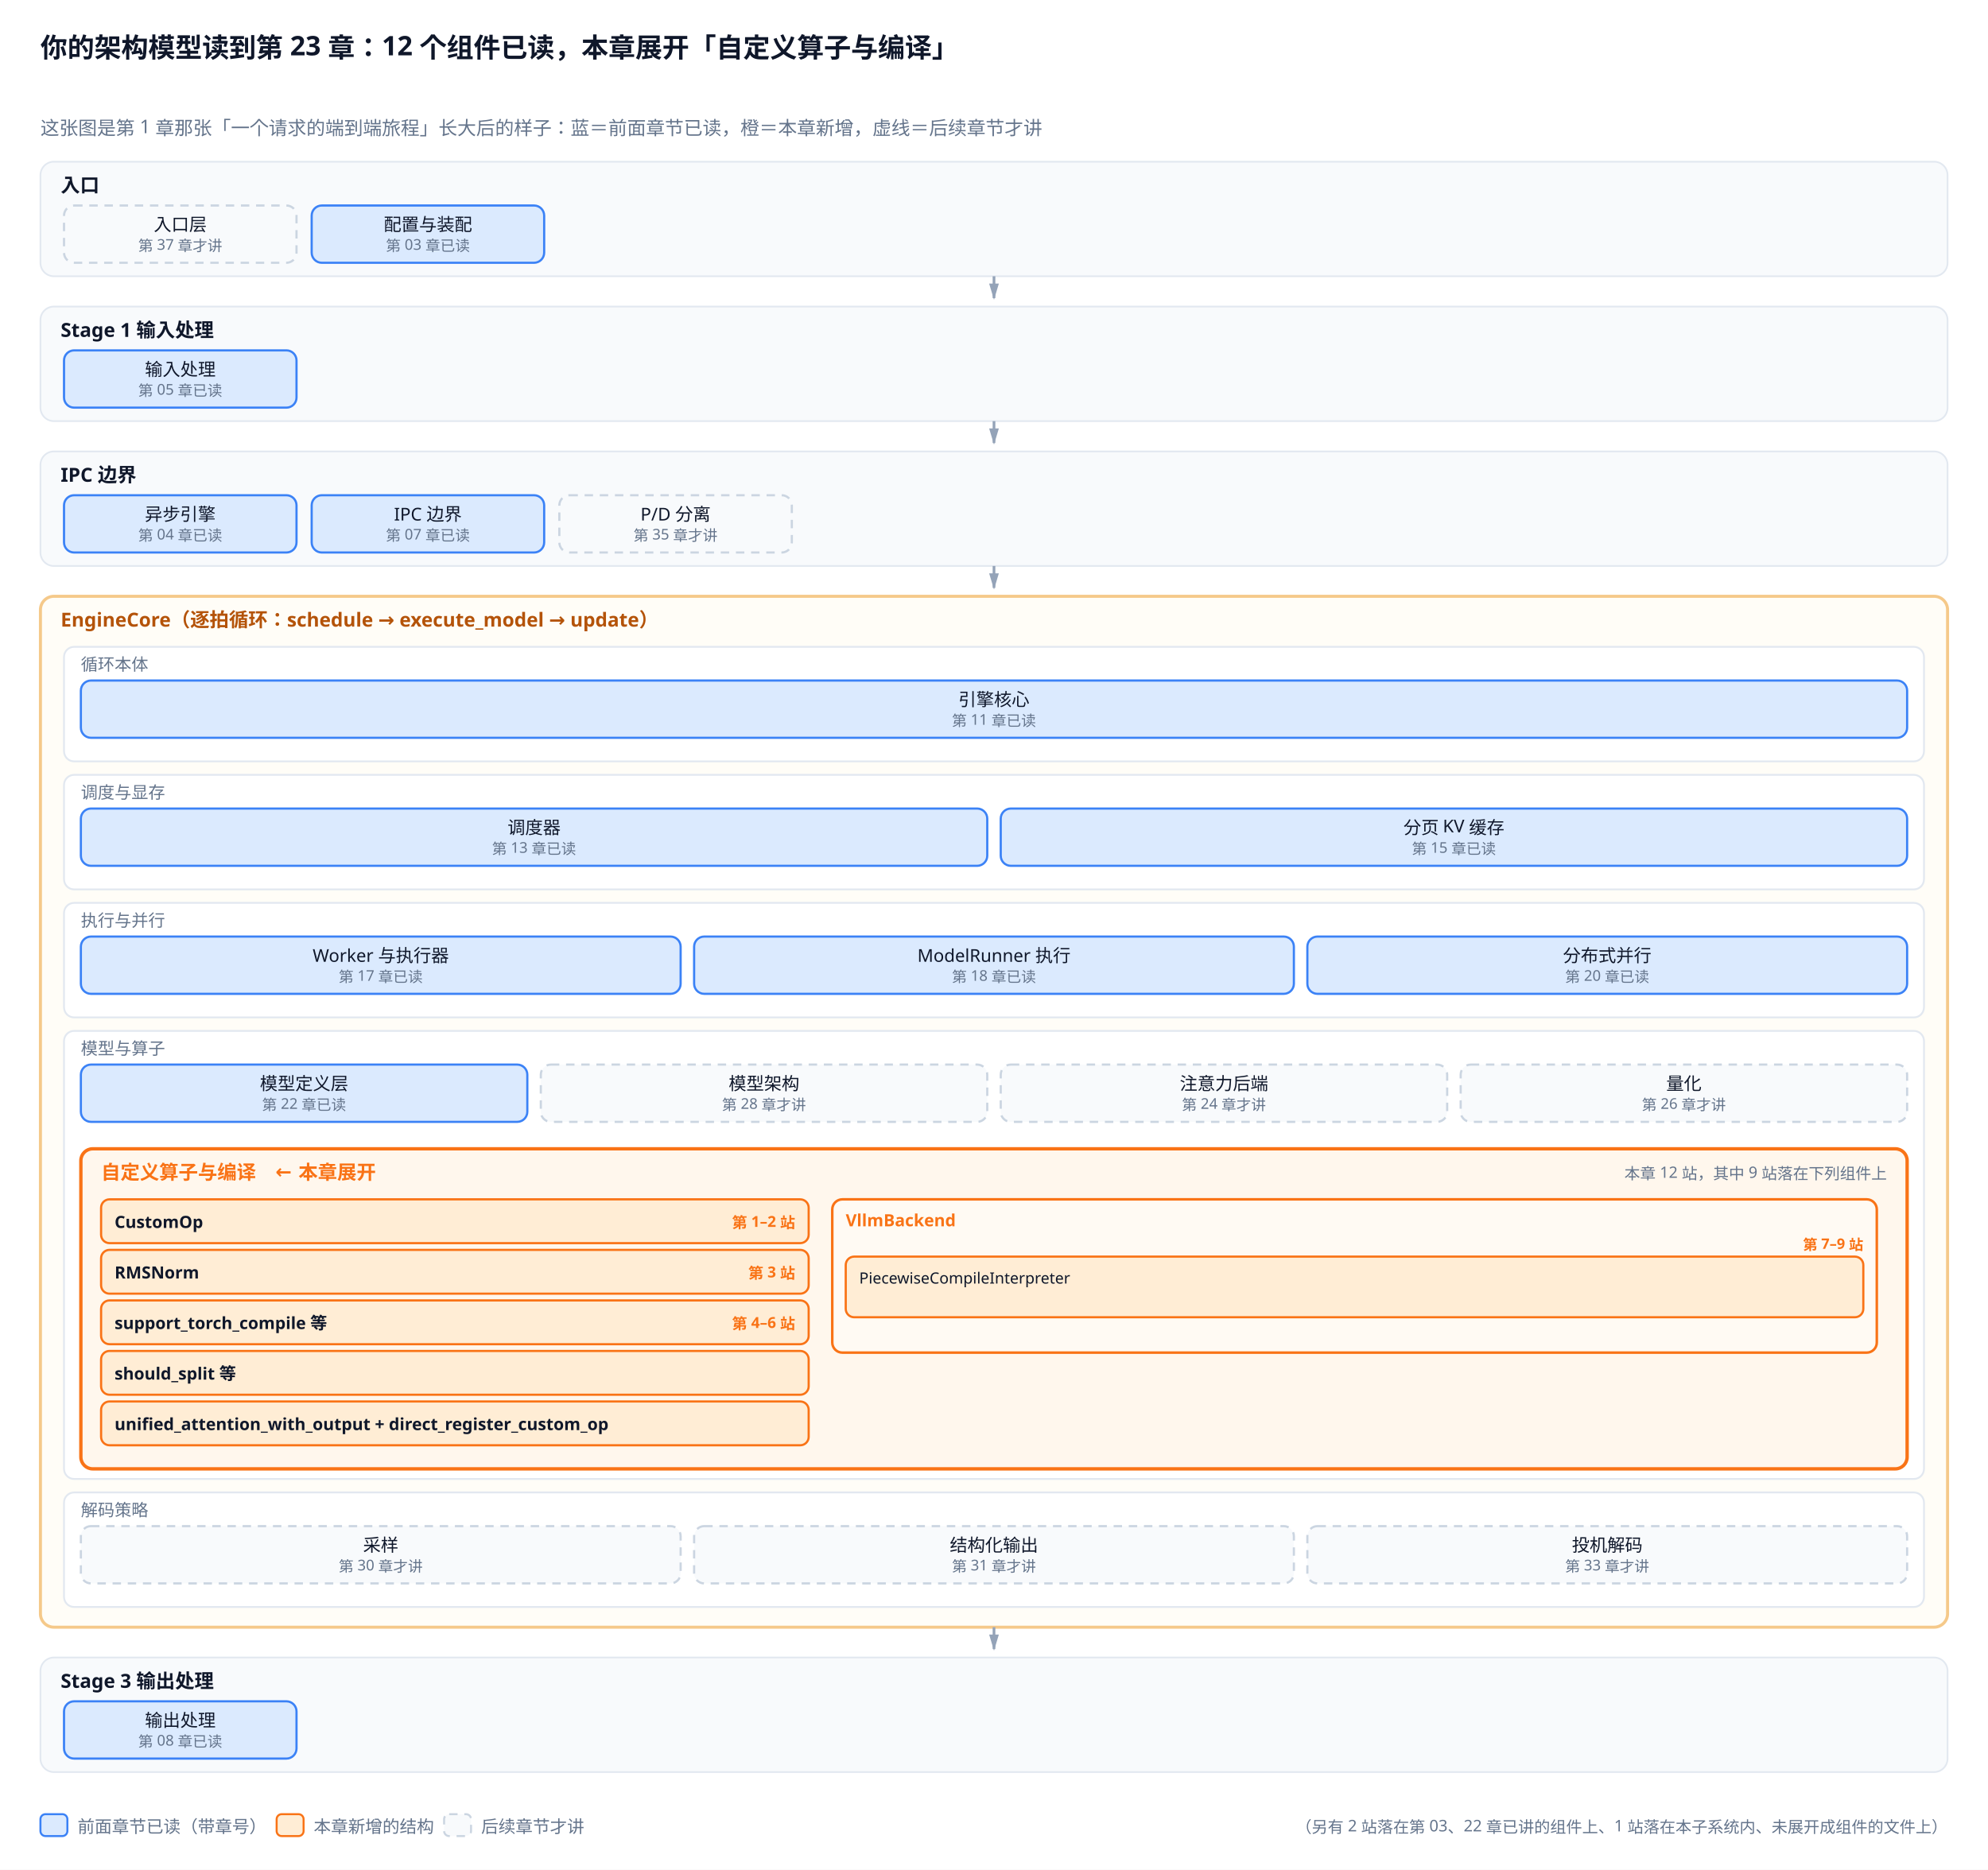
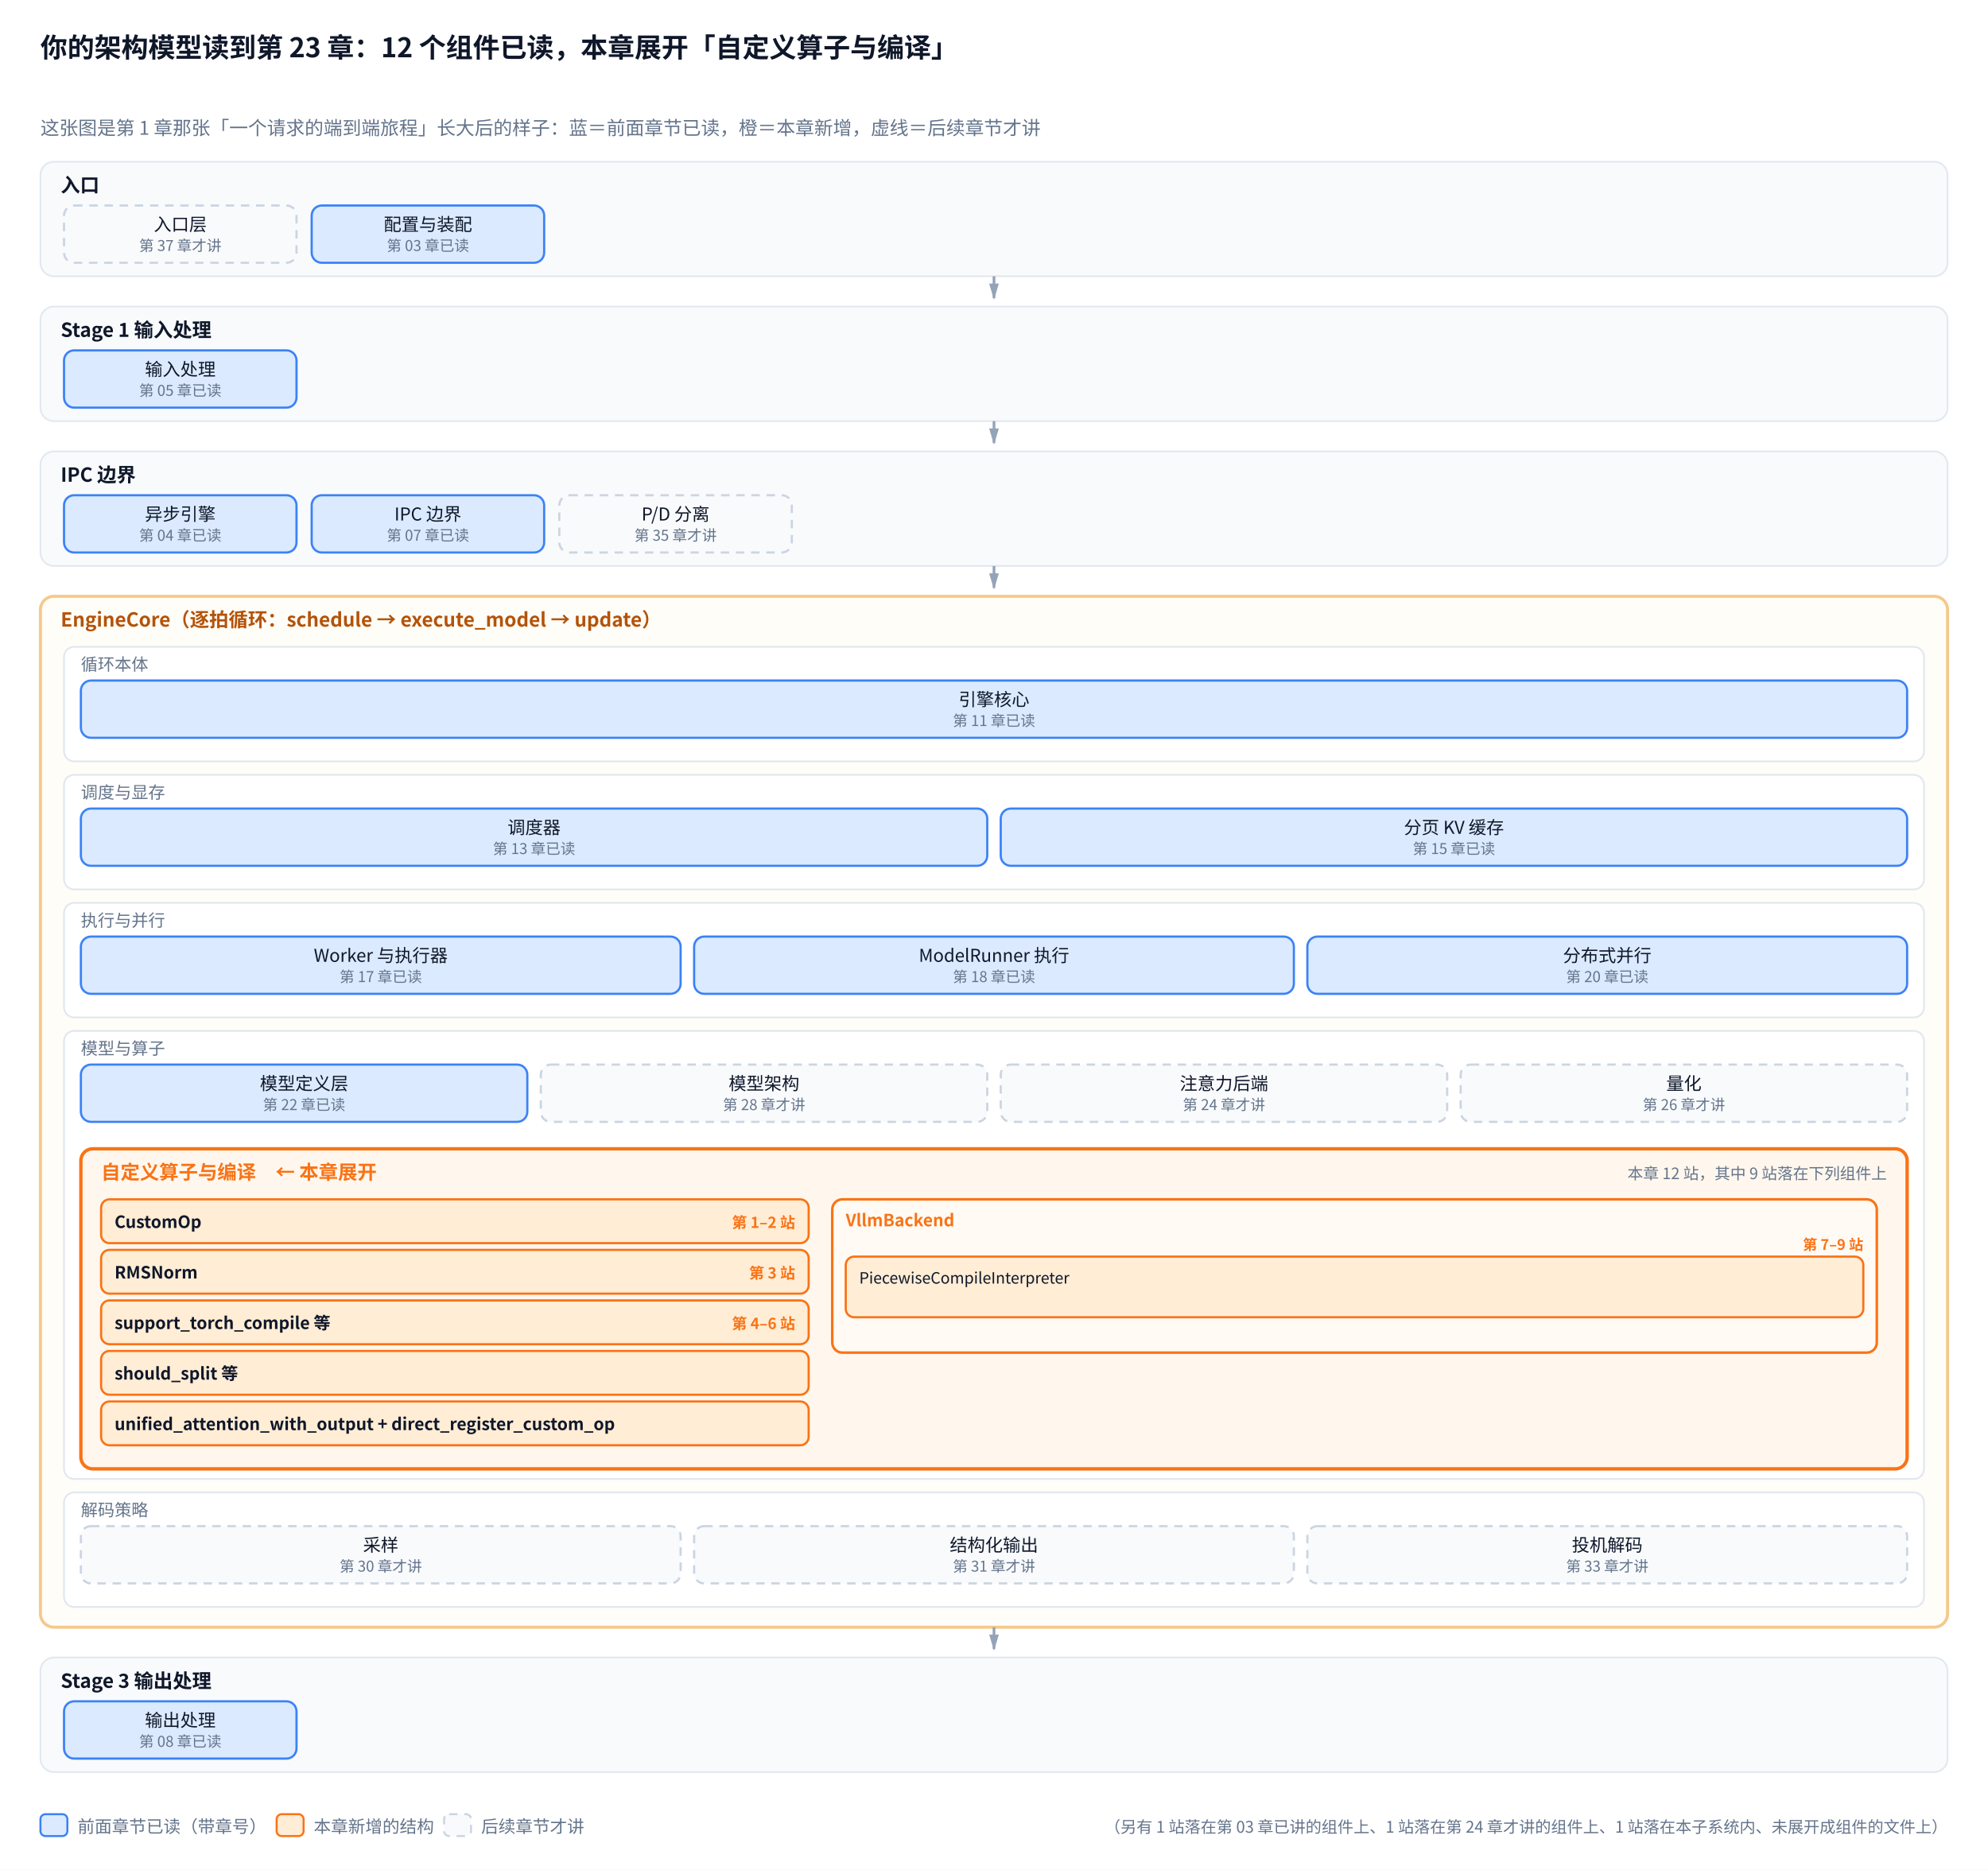
<svg xmlns="http://www.w3.org/2000/svg" viewBox="0 0 1180 1110">
  <defs>
    <marker id="a" viewBox="0 0 10 6" refX="9" refY="3" markerWidth="6" markerHeight="4" orient="auto">
      <path d="M0,0 L10,3 L0,6 Z" fill="#94a3b8" />
    </marker>
    <marker id="a2" viewBox="0 0 10 6" refX="9" refY="3" markerWidth="6" markerHeight="4" orient="auto">
      <path d="M0,0 L10,3 L0,6 Z" fill="#f97316" />
    </marker>
  </defs>
  <rect width="1180" height="1110" fill="white" />
-   <text x="24" y="34" font-family="sans-serif" font-size="16" fill="#0f172a" font-weight="bold">你的架构模型读到第 23 章：12 个组件已读，本章展开「自定义算子与编译」</text>
-   <text x="24.0" y="80.0" font-family="sans-serif" font-size="11.2" fill="#64748b" text-anchor="start">这张图是第 1 章那张「一个请求的端到端旅程」长大后的样子：蓝＝前面章节已读，橙＝本章新增，虚线＝后续章节才讲</text>
+   <text x="24" y="34" font-family="Microsoft YaHei, SimHei, Noto Sans CJK SC, PingFang SC, sans-serif" font-size="16" fill="#0f172a" font-weight="bold">你的架构模型读到第 23 章：12 个组件已读，本章展开「自定义算子与编译」</text>
+   <text x="24.0" y="80.0" font-family="Microsoft YaHei, SimHei, Noto Sans CJK SC, PingFang SC, sans-serif" font-size="11.2" fill="#64748b" text-anchor="start">这张图是第 1 章那张「一个请求的端到端旅程」长大后的样子：蓝＝前面章节已读，橙＝本章新增，虚线＝后续章节才讲</text>
  <rect x="24.0" y="96.0" width="1132.0" height="68.0" rx="8" fill="#f8fafc" stroke="#e2e8f0" stroke-width="1.0" />
-   <text x="36.0" y="114.0" font-family="sans-serif" font-size="11.5" fill="#0f172a" text-anchor="start" font-weight="bold">入口</text>
+   <text x="36.0" y="114.0" font-family="Microsoft YaHei, SimHei, Noto Sans CJK SC, PingFang SC, sans-serif" font-size="11.5" fill="#0f172a" text-anchor="start" font-weight="bold">入口</text>
  <rect x="38.0" y="122.0" width="138.0" height="34.0" rx="6" fill="#f8fafc" stroke="#cbd5e1" stroke-width="1.3" stroke-dasharray="5,4" />
-   <text x="107.0" y="137.0" font-family="sans-serif" font-size="10.5" fill="#0f172a" text-anchor="middle">入口层</text>
-   <text x="107.0" y="149.0" font-family="sans-serif" font-size="8.8" fill="#64748b" text-anchor="middle">第 37 章才讲</text>
+   <text x="107.0" y="137.0" font-family="Microsoft YaHei, SimHei, Noto Sans CJK SC, PingFang SC, sans-serif" font-size="10.5" fill="#0f172a" text-anchor="middle">入口层</text>
+   <text x="107.0" y="149.0" font-family="Microsoft YaHei, SimHei, Noto Sans CJK SC, PingFang SC, sans-serif" font-size="8.8" fill="#64748b" text-anchor="middle">第 37 章才讲</text>
  <rect x="185.0" y="122.0" width="138.0" height="34.0" rx="6" fill="#dbeafe" stroke="#3b82f6" stroke-width="1.3" />
-   <text x="254.0" y="137.0" font-family="sans-serif" font-size="10.5" fill="#0f172a" text-anchor="middle">配置与装配</text>
-   <text x="254.0" y="149.0" font-family="sans-serif" font-size="8.8" fill="#64748b" text-anchor="middle">第 03 章已读</text>
+   <text x="254.0" y="137.0" font-family="Microsoft YaHei, SimHei, Noto Sans CJK SC, PingFang SC, sans-serif" font-size="10.5" fill="#0f172a" text-anchor="middle">配置与装配</text>
+   <text x="254.0" y="149.0" font-family="Microsoft YaHei, SimHei, Noto Sans CJK SC, PingFang SC, sans-serif" font-size="8.8" fill="#64748b" text-anchor="middle">第 03 章已读</text>
  <path d="M590.0,164.0 L590.0,177.0" stroke="#94a3b8" stroke-width="1.6" marker-end="url(#a)" />
  <rect x="24.0" y="182.0" width="1132.0" height="68.0" rx="8" fill="#f8fafc" stroke="#e2e8f0" stroke-width="1.0" />
-   <text x="36.0" y="200.0" font-family="sans-serif" font-size="11.5" fill="#0f172a" text-anchor="start" font-weight="bold">Stage 1 输入处理</text>
+   <text x="36.0" y="200.0" font-family="Microsoft YaHei, SimHei, Noto Sans CJK SC, PingFang SC, sans-serif" font-size="11.5" fill="#0f172a" text-anchor="start" font-weight="bold">Stage 1 输入处理</text>
  <rect x="38.0" y="208.0" width="138.0" height="34.0" rx="6" fill="#dbeafe" stroke="#3b82f6" stroke-width="1.3" />
-   <text x="107.0" y="223.0" font-family="sans-serif" font-size="10.5" fill="#0f172a" text-anchor="middle">输入处理</text>
-   <text x="107.0" y="235.0" font-family="sans-serif" font-size="8.8" fill="#64748b" text-anchor="middle">第 05 章已读</text>
+   <text x="107.0" y="223.0" font-family="Microsoft YaHei, SimHei, Noto Sans CJK SC, PingFang SC, sans-serif" font-size="10.5" fill="#0f172a" text-anchor="middle">输入处理</text>
+   <text x="107.0" y="235.0" font-family="Microsoft YaHei, SimHei, Noto Sans CJK SC, PingFang SC, sans-serif" font-size="8.8" fill="#64748b" text-anchor="middle">第 05 章已读</text>
  <path d="M590.0,250.0 L590.0,263.0" stroke="#94a3b8" stroke-width="1.6" marker-end="url(#a)" />
  <rect x="24.0" y="268.0" width="1132.0" height="68.0" rx="8" fill="#f8fafc" stroke="#e2e8f0" stroke-width="1.0" />
-   <text x="36.0" y="286.0" font-family="sans-serif" font-size="11.5" fill="#0f172a" text-anchor="start" font-weight="bold">IPC 边界</text>
+   <text x="36.0" y="286.0" font-family="Microsoft YaHei, SimHei, Noto Sans CJK SC, PingFang SC, sans-serif" font-size="11.5" fill="#0f172a" text-anchor="start" font-weight="bold">IPC 边界</text>
  <rect x="38.0" y="294.0" width="138.0" height="34.0" rx="6" fill="#dbeafe" stroke="#3b82f6" stroke-width="1.3" />
-   <text x="107.0" y="309.0" font-family="sans-serif" font-size="10.5" fill="#0f172a" text-anchor="middle">异步引擎</text>
-   <text x="107.0" y="321.0" font-family="sans-serif" font-size="8.8" fill="#64748b" text-anchor="middle">第 04 章已读</text>
+   <text x="107.0" y="309.0" font-family="Microsoft YaHei, SimHei, Noto Sans CJK SC, PingFang SC, sans-serif" font-size="10.5" fill="#0f172a" text-anchor="middle">异步引擎</text>
+   <text x="107.0" y="321.0" font-family="Microsoft YaHei, SimHei, Noto Sans CJK SC, PingFang SC, sans-serif" font-size="8.8" fill="#64748b" text-anchor="middle">第 04 章已读</text>
  <rect x="185.0" y="294.0" width="138.0" height="34.0" rx="6" fill="#dbeafe" stroke="#3b82f6" stroke-width="1.3" />
-   <text x="254.0" y="309.0" font-family="sans-serif" font-size="10.5" fill="#0f172a" text-anchor="middle">IPC 边界</text>
-   <text x="254.0" y="321.0" font-family="sans-serif" font-size="8.8" fill="#64748b" text-anchor="middle">第 07 章已读</text>
+   <text x="254.0" y="309.0" font-family="Microsoft YaHei, SimHei, Noto Sans CJK SC, PingFang SC, sans-serif" font-size="10.5" fill="#0f172a" text-anchor="middle">IPC 边界</text>
+   <text x="254.0" y="321.0" font-family="Microsoft YaHei, SimHei, Noto Sans CJK SC, PingFang SC, sans-serif" font-size="8.8" fill="#64748b" text-anchor="middle">第 07 章已读</text>
  <rect x="332.0" y="294.0" width="138.0" height="34.0" rx="6" fill="#f8fafc" stroke="#cbd5e1" stroke-width="1.3" stroke-dasharray="5,4" />
-   <text x="401.0" y="309.0" font-family="sans-serif" font-size="10.5" fill="#0f172a" text-anchor="middle">P/D 分离</text>
-   <text x="401.0" y="321.0" font-family="sans-serif" font-size="8.8" fill="#64748b" text-anchor="middle">第 35 章才讲</text>
+   <text x="401.0" y="309.0" font-family="Microsoft YaHei, SimHei, Noto Sans CJK SC, PingFang SC, sans-serif" font-size="10.5" fill="#0f172a" text-anchor="middle">P/D 分离</text>
+   <text x="401.0" y="321.0" font-family="Microsoft YaHei, SimHei, Noto Sans CJK SC, PingFang SC, sans-serif" font-size="8.8" fill="#64748b" text-anchor="middle">第 35 章才讲</text>
  <path d="M590.0,336.0 L590.0,349.0" stroke="#94a3b8" stroke-width="1.6" marker-end="url(#a)" />
  <rect x="24.0" y="354.0" width="1132.0" height="612.0" rx="8" fill="#fffdf7" stroke="#f5c98a" stroke-width="1.8" />
-   <text x="36.0" y="372.0" font-family="sans-serif" font-size="11.5" fill="#b45309" text-anchor="start" font-weight="bold">EngineCore（逐拍循环：schedule → execute_model → update）</text>
+   <text x="36.0" y="372.0" font-family="Microsoft YaHei, SimHei, Noto Sans CJK SC, PingFang SC, sans-serif" font-size="11.5" fill="#b45309" text-anchor="start" font-weight="bold">EngineCore（逐拍循环：schedule → execute_model → update）</text>
  <rect x="38.0" y="384.0" width="1104.0" height="68.0" rx="6" fill="#ffffff" stroke="#e2e8f0" stroke-width="1.1" />
-   <text x="48.0" y="398.0" font-family="sans-serif" font-size="10" fill="#64748b" text-anchor="start">循环本体</text>
+   <text x="48.0" y="398.0" font-family="Microsoft YaHei, SimHei, Noto Sans CJK SC, PingFang SC, sans-serif" font-size="10" fill="#64748b" text-anchor="start">循环本体</text>
  <rect x="48.0" y="404.0" width="1084.0" height="34.0" rx="6" fill="#dbeafe" stroke="#3b82f6" stroke-width="1.3" />
-   <text x="590.0" y="419.0" font-family="sans-serif" font-size="10.5" fill="#0f172a" text-anchor="middle">引擎核心</text>
-   <text x="590.0" y="431.0" font-family="sans-serif" font-size="8.8" fill="#64748b" text-anchor="middle">第 11 章已读</text>
+   <text x="590.0" y="419.0" font-family="Microsoft YaHei, SimHei, Noto Sans CJK SC, PingFang SC, sans-serif" font-size="10.5" fill="#0f172a" text-anchor="middle">引擎核心</text>
+   <text x="590.0" y="431.0" font-family="Microsoft YaHei, SimHei, Noto Sans CJK SC, PingFang SC, sans-serif" font-size="8.8" fill="#64748b" text-anchor="middle">第 11 章已读</text>
  <rect x="38.0" y="460.0" width="1104.0" height="68.0" rx="6" fill="#ffffff" stroke="#e2e8f0" stroke-width="1.1" />
-   <text x="48.0" y="474.0" font-family="sans-serif" font-size="10" fill="#64748b" text-anchor="start">调度与显存</text>
+   <text x="48.0" y="474.0" font-family="Microsoft YaHei, SimHei, Noto Sans CJK SC, PingFang SC, sans-serif" font-size="10" fill="#64748b" text-anchor="start">调度与显存</text>
  <rect x="48.0" y="480.0" width="538.0" height="34.0" rx="6" fill="#dbeafe" stroke="#3b82f6" stroke-width="1.3" />
-   <text x="317.0" y="495.0" font-family="sans-serif" font-size="10.5" fill="#0f172a" text-anchor="middle">调度器</text>
-   <text x="317.0" y="507.0" font-family="sans-serif" font-size="8.8" fill="#64748b" text-anchor="middle">第 13 章已读</text>
+   <text x="317.0" y="495.0" font-family="Microsoft YaHei, SimHei, Noto Sans CJK SC, PingFang SC, sans-serif" font-size="10.5" fill="#0f172a" text-anchor="middle">调度器</text>
+   <text x="317.0" y="507.0" font-family="Microsoft YaHei, SimHei, Noto Sans CJK SC, PingFang SC, sans-serif" font-size="8.8" fill="#64748b" text-anchor="middle">第 13 章已读</text>
  <rect x="594.0" y="480.0" width="538.0" height="34.0" rx="6" fill="#dbeafe" stroke="#3b82f6" stroke-width="1.3" />
-   <text x="863.0" y="495.0" font-family="sans-serif" font-size="10.5" fill="#0f172a" text-anchor="middle">分页 KV 缓存</text>
-   <text x="863.0" y="507.0" font-family="sans-serif" font-size="8.8" fill="#64748b" text-anchor="middle">第 15 章已读</text>
+   <text x="863.0" y="495.0" font-family="Microsoft YaHei, SimHei, Noto Sans CJK SC, PingFang SC, sans-serif" font-size="10.5" fill="#0f172a" text-anchor="middle">分页 KV 缓存</text>
+   <text x="863.0" y="507.0" font-family="Microsoft YaHei, SimHei, Noto Sans CJK SC, PingFang SC, sans-serif" font-size="8.8" fill="#64748b" text-anchor="middle">第 15 章已读</text>
  <rect x="38.0" y="536.0" width="1104.0" height="68.0" rx="6" fill="#ffffff" stroke="#e2e8f0" stroke-width="1.1" />
-   <text x="48.0" y="550.0" font-family="sans-serif" font-size="10" fill="#64748b" text-anchor="start">执行与并行</text>
+   <text x="48.0" y="550.0" font-family="Microsoft YaHei, SimHei, Noto Sans CJK SC, PingFang SC, sans-serif" font-size="10" fill="#64748b" text-anchor="start">执行与并行</text>
  <rect x="48.0" y="556.0" width="356.0" height="34.0" rx="6" fill="#dbeafe" stroke="#3b82f6" stroke-width="1.3" />
-   <text x="226.0" y="571.0" font-family="sans-serif" font-size="10.5" fill="#0f172a" text-anchor="middle">Worker 与执行器</text>
-   <text x="226.0" y="583.0" font-family="sans-serif" font-size="8.8" fill="#64748b" text-anchor="middle">第 17 章已读</text>
+   <text x="226.0" y="571.0" font-family="Microsoft YaHei, SimHei, Noto Sans CJK SC, PingFang SC, sans-serif" font-size="10.5" fill="#0f172a" text-anchor="middle">Worker 与执行器</text>
+   <text x="226.0" y="583.0" font-family="Microsoft YaHei, SimHei, Noto Sans CJK SC, PingFang SC, sans-serif" font-size="8.8" fill="#64748b" text-anchor="middle">第 17 章已读</text>
  <rect x="412.0" y="556.0" width="356.0" height="34.0" rx="6" fill="#dbeafe" stroke="#3b82f6" stroke-width="1.3" />
-   <text x="590.0" y="571.0" font-family="sans-serif" font-size="10.5" fill="#0f172a" text-anchor="middle">ModelRunner 执行</text>
-   <text x="590.0" y="583.0" font-family="sans-serif" font-size="8.8" fill="#64748b" text-anchor="middle">第 18 章已读</text>
+   <text x="590.0" y="571.0" font-family="Microsoft YaHei, SimHei, Noto Sans CJK SC, PingFang SC, sans-serif" font-size="10.5" fill="#0f172a" text-anchor="middle">ModelRunner 执行</text>
+   <text x="590.0" y="583.0" font-family="Microsoft YaHei, SimHei, Noto Sans CJK SC, PingFang SC, sans-serif" font-size="8.8" fill="#64748b" text-anchor="middle">第 18 章已读</text>
  <rect x="776.0" y="556.0" width="356.0" height="34.0" rx="6" fill="#dbeafe" stroke="#3b82f6" stroke-width="1.3" />
-   <text x="954.0" y="571.0" font-family="sans-serif" font-size="10.5" fill="#0f172a" text-anchor="middle">分布式并行</text>
-   <text x="954.0" y="583.0" font-family="sans-serif" font-size="8.8" fill="#64748b" text-anchor="middle">第 20 章已读</text>
+   <text x="954.0" y="571.0" font-family="Microsoft YaHei, SimHei, Noto Sans CJK SC, PingFang SC, sans-serif" font-size="10.5" fill="#0f172a" text-anchor="middle">分布式并行</text>
+   <text x="954.0" y="583.0" font-family="Microsoft YaHei, SimHei, Noto Sans CJK SC, PingFang SC, sans-serif" font-size="8.8" fill="#64748b" text-anchor="middle">第 20 章已读</text>
  <rect x="38.0" y="612.0" width="1104.0" height="266.0" rx="6" fill="#ffffff" stroke="#e2e8f0" stroke-width="1.1" />
-   <text x="48.0" y="626.0" font-family="sans-serif" font-size="10" fill="#64748b" text-anchor="start">模型与算子</text>
+   <text x="48.0" y="626.0" font-family="Microsoft YaHei, SimHei, Noto Sans CJK SC, PingFang SC, sans-serif" font-size="10" fill="#64748b" text-anchor="start">模型与算子</text>
  <rect x="48.0" y="632.0" width="265.0" height="34.0" rx="6" fill="#dbeafe" stroke="#3b82f6" stroke-width="1.3" />
-   <text x="180.5" y="647.0" font-family="sans-serif" font-size="10.5" fill="#0f172a" text-anchor="middle">模型定义层</text>
-   <text x="180.5" y="659.0" font-family="sans-serif" font-size="8.8" fill="#64748b" text-anchor="middle">第 22 章已读</text>
+   <text x="180.5" y="647.0" font-family="Microsoft YaHei, SimHei, Noto Sans CJK SC, PingFang SC, sans-serif" font-size="10.5" fill="#0f172a" text-anchor="middle">模型定义层</text>
+   <text x="180.5" y="659.0" font-family="Microsoft YaHei, SimHei, Noto Sans CJK SC, PingFang SC, sans-serif" font-size="8.8" fill="#64748b" text-anchor="middle">第 22 章已读</text>
  <rect x="321.0" y="632.0" width="265.0" height="34.0" rx="6" fill="#f8fafc" stroke="#cbd5e1" stroke-width="1.3" stroke-dasharray="5,4" />
-   <text x="453.5" y="647.0" font-family="sans-serif" font-size="10.5" fill="#0f172a" text-anchor="middle">模型架构</text>
-   <text x="453.5" y="659.0" font-family="sans-serif" font-size="8.8" fill="#64748b" text-anchor="middle">第 28 章才讲</text>
+   <text x="453.5" y="647.0" font-family="Microsoft YaHei, SimHei, Noto Sans CJK SC, PingFang SC, sans-serif" font-size="10.5" fill="#0f172a" text-anchor="middle">模型架构</text>
+   <text x="453.5" y="659.0" font-family="Microsoft YaHei, SimHei, Noto Sans CJK SC, PingFang SC, sans-serif" font-size="8.8" fill="#64748b" text-anchor="middle">第 28 章才讲</text>
  <rect x="594.0" y="632.0" width="265.0" height="34.0" rx="6" fill="#f8fafc" stroke="#cbd5e1" stroke-width="1.3" stroke-dasharray="5,4" />
-   <text x="726.5" y="647.0" font-family="sans-serif" font-size="10.5" fill="#0f172a" text-anchor="middle">注意力后端</text>
-   <text x="726.5" y="659.0" font-family="sans-serif" font-size="8.8" fill="#64748b" text-anchor="middle">第 24 章才讲</text>
+   <text x="726.5" y="647.0" font-family="Microsoft YaHei, SimHei, Noto Sans CJK SC, PingFang SC, sans-serif" font-size="10.5" fill="#0f172a" text-anchor="middle">注意力后端</text>
+   <text x="726.5" y="659.0" font-family="Microsoft YaHei, SimHei, Noto Sans CJK SC, PingFang SC, sans-serif" font-size="8.8" fill="#64748b" text-anchor="middle">第 24 章才讲</text>
  <rect x="867.0" y="632.0" width="265.0" height="34.0" rx="6" fill="#f8fafc" stroke="#cbd5e1" stroke-width="1.3" stroke-dasharray="5,4" />
-   <text x="999.5" y="647.0" font-family="sans-serif" font-size="10.5" fill="#0f172a" text-anchor="middle">量化</text>
-   <text x="999.5" y="659.0" font-family="sans-serif" font-size="8.8" fill="#64748b" text-anchor="middle">第 26 章才讲</text>
+   <text x="999.5" y="647.0" font-family="Microsoft YaHei, SimHei, Noto Sans CJK SC, PingFang SC, sans-serif" font-size="10.5" fill="#0f172a" text-anchor="middle">量化</text>
+   <text x="999.5" y="659.0" font-family="Microsoft YaHei, SimHei, Noto Sans CJK SC, PingFang SC, sans-serif" font-size="8.8" fill="#64748b" text-anchor="middle">第 26 章才讲</text>
  <rect x="48.0" y="682.0" width="1084.0" height="190.0" rx="7" fill="#fff7ed" stroke="#f97316" stroke-width="2.0" />
-   <text x="60.0" y="700.0" font-family="sans-serif" font-size="11.5" fill="#f97316" text-anchor="start" font-weight="bold">自定义算子与编译　← 本章展开</text>
-   <text x="1120.0" y="700.0" font-family="sans-serif" font-size="9.3" fill="#64748b" text-anchor="end">本章 12 站，其中 9 站落在下列组件上</text>
+   <text x="60.0" y="700.0" font-family="Microsoft YaHei, SimHei, Noto Sans CJK SC, PingFang SC, sans-serif" font-size="11.5" fill="#f97316" text-anchor="start" font-weight="bold">自定义算子与编译　← 本章展开</text>
+   <text x="1120.0" y="700.0" font-family="Microsoft YaHei, SimHei, Noto Sans CJK SC, PingFang SC, sans-serif" font-size="9.3" fill="#64748b" text-anchor="end">本章 12 站，其中 9 站落在下列组件上</text>
  <rect x="60.0" y="712.0" width="420.0" height="26.0" rx="5" fill="#ffedd5" stroke="#f97316" stroke-width="1.3" />
-   <text x="68.0" y="729.0" font-family="sans-serif" font-size="10" fill="#0f172a" text-anchor="start" font-weight="bold">CustomOp</text>
-   <text x="472.0" y="729.0" font-family="sans-serif" font-size="9" fill="#f97316" text-anchor="end" font-weight="bold">第 1–2 站</text>
+   <text x="68.0" y="729.0" font-family="Microsoft YaHei, SimHei, Noto Sans CJK SC, PingFang SC, sans-serif" font-size="10" fill="#0f172a" text-anchor="start" font-weight="bold">CustomOp</text>
+   <text x="472.0" y="729.0" font-family="Microsoft YaHei, SimHei, Noto Sans CJK SC, PingFang SC, sans-serif" font-size="9" fill="#f97316" text-anchor="end" font-weight="bold">第 1–2 站</text>
  <rect x="60.0" y="742.0" width="420.0" height="26.0" rx="5" fill="#ffedd5" stroke="#f97316" stroke-width="1.3" />
-   <text x="68.0" y="759.0" font-family="sans-serif" font-size="10" fill="#0f172a" text-anchor="start" font-weight="bold">RMSNorm</text>
-   <text x="472.0" y="759.0" font-family="sans-serif" font-size="9" fill="#f97316" text-anchor="end" font-weight="bold">第 3 站</text>
+   <text x="68.0" y="759.0" font-family="Microsoft YaHei, SimHei, Noto Sans CJK SC, PingFang SC, sans-serif" font-size="10" fill="#0f172a" text-anchor="start" font-weight="bold">RMSNorm</text>
+   <text x="472.0" y="759.0" font-family="Microsoft YaHei, SimHei, Noto Sans CJK SC, PingFang SC, sans-serif" font-size="9" fill="#f97316" text-anchor="end" font-weight="bold">第 3 站</text>
  <rect x="60.0" y="772.0" width="420.0" height="26.0" rx="5" fill="#ffedd5" stroke="#f97316" stroke-width="1.3" />
-   <text x="68.0" y="789.0" font-family="sans-serif" font-size="10" fill="#0f172a" text-anchor="start" font-weight="bold">support_torch_compile 等</text>
-   <text x="472.0" y="789.0" font-family="sans-serif" font-size="9" fill="#f97316" text-anchor="end" font-weight="bold">第 4–6 站</text>
+   <text x="68.0" y="789.0" font-family="Microsoft YaHei, SimHei, Noto Sans CJK SC, PingFang SC, sans-serif" font-size="10" fill="#0f172a" text-anchor="start" font-weight="bold">support_torch_compile 等</text>
+   <text x="472.0" y="789.0" font-family="Microsoft YaHei, SimHei, Noto Sans CJK SC, PingFang SC, sans-serif" font-size="9" fill="#f97316" text-anchor="end" font-weight="bold">第 4–6 站</text>
  <rect x="60.0" y="802.0" width="420.0" height="26.0" rx="5" fill="#ffedd5" stroke="#f97316" stroke-width="1.3" />
-   <text x="68.0" y="819.0" font-family="sans-serif" font-size="10" fill="#0f172a" text-anchor="start" font-weight="bold">should_split 等</text>
+   <text x="68.0" y="819.0" font-family="Microsoft YaHei, SimHei, Noto Sans CJK SC, PingFang SC, sans-serif" font-size="10" fill="#0f172a" text-anchor="start" font-weight="bold">should_split 等</text>
  <rect x="60.0" y="832.0" width="420.0" height="26.0" rx="5" fill="#ffedd5" stroke="#f97316" stroke-width="1.3" />
-   <text x="68.0" y="849.0" font-family="sans-serif" font-size="10" fill="#0f172a" text-anchor="start" font-weight="bold">unified_attention_with_output + direct_register_custom_op</text>
+   <text x="68.0" y="849.0" font-family="Microsoft YaHei, SimHei, Noto Sans CJK SC, PingFang SC, sans-serif" font-size="10" fill="#0f172a" text-anchor="start" font-weight="bold">unified_attention_with_output + direct_register_custom_op</text>
  <rect x="494.0" y="712.0" width="620.0" height="91.0" rx="6" fill="#fffaf3" stroke="#f97316" stroke-width="1.5" />
-   <text x="502.0" y="728.0" font-family="sans-serif" font-size="10" fill="#f97316" text-anchor="start" font-weight="bold">VllmBackend</text>
+   <text x="502.0" y="728.0" font-family="Microsoft YaHei, SimHei, Noto Sans CJK SC, PingFang SC, sans-serif" font-size="10" fill="#f97316" text-anchor="start" font-weight="bold">VllmBackend</text>
  <rect x="502.0" y="746.0" width="604.0" height="36.0" rx="5" fill="#ffedd5" stroke="#f97316" stroke-width="1.3" />
-   <text x="510.0" y="762.0" font-family="sans-serif" font-size="9.2" fill="#0f172a" text-anchor="start">PiecewiseCompileInterpreter</text>
-   <text x="1106.0" y="742.0" font-family="sans-serif" font-size="8.6" fill="#f97316" text-anchor="end" font-weight="bold">第 7–9 站</text>
+   <text x="510.0" y="762.0" font-family="Microsoft YaHei, SimHei, Noto Sans CJK SC, PingFang SC, sans-serif" font-size="9.2" fill="#0f172a" text-anchor="start">PiecewiseCompileInterpreter</text>
+   <text x="1106.0" y="742.0" font-family="Microsoft YaHei, SimHei, Noto Sans CJK SC, PingFang SC, sans-serif" font-size="8.6" fill="#f97316" text-anchor="end" font-weight="bold">第 7–9 站</text>
  <rect x="38.0" y="886.0" width="1104.0" height="68.0" rx="6" fill="#ffffff" stroke="#e2e8f0" stroke-width="1.1" />
-   <text x="48.0" y="900.0" font-family="sans-serif" font-size="10" fill="#64748b" text-anchor="start">解码策略</text>
+   <text x="48.0" y="900.0" font-family="Microsoft YaHei, SimHei, Noto Sans CJK SC, PingFang SC, sans-serif" font-size="10" fill="#64748b" text-anchor="start">解码策略</text>
  <rect x="48.0" y="906.0" width="356.0" height="34.0" rx="6" fill="#f8fafc" stroke="#cbd5e1" stroke-width="1.3" stroke-dasharray="5,4" />
-   <text x="226.0" y="921.0" font-family="sans-serif" font-size="10.5" fill="#0f172a" text-anchor="middle">采样</text>
-   <text x="226.0" y="933.0" font-family="sans-serif" font-size="8.8" fill="#64748b" text-anchor="middle">第 30 章才讲</text>
+   <text x="226.0" y="921.0" font-family="Microsoft YaHei, SimHei, Noto Sans CJK SC, PingFang SC, sans-serif" font-size="10.5" fill="#0f172a" text-anchor="middle">采样</text>
+   <text x="226.0" y="933.0" font-family="Microsoft YaHei, SimHei, Noto Sans CJK SC, PingFang SC, sans-serif" font-size="8.8" fill="#64748b" text-anchor="middle">第 30 章才讲</text>
  <rect x="412.0" y="906.0" width="356.0" height="34.0" rx="6" fill="#f8fafc" stroke="#cbd5e1" stroke-width="1.3" stroke-dasharray="5,4" />
-   <text x="590.0" y="921.0" font-family="sans-serif" font-size="10.5" fill="#0f172a" text-anchor="middle">结构化输出</text>
-   <text x="590.0" y="933.0" font-family="sans-serif" font-size="8.8" fill="#64748b" text-anchor="middle">第 31 章才讲</text>
+   <text x="590.0" y="921.0" font-family="Microsoft YaHei, SimHei, Noto Sans CJK SC, PingFang SC, sans-serif" font-size="10.5" fill="#0f172a" text-anchor="middle">结构化输出</text>
+   <text x="590.0" y="933.0" font-family="Microsoft YaHei, SimHei, Noto Sans CJK SC, PingFang SC, sans-serif" font-size="8.8" fill="#64748b" text-anchor="middle">第 31 章才讲</text>
  <rect x="776.0" y="906.0" width="356.0" height="34.0" rx="6" fill="#f8fafc" stroke="#cbd5e1" stroke-width="1.3" stroke-dasharray="5,4" />
-   <text x="954.0" y="921.0" font-family="sans-serif" font-size="10.5" fill="#0f172a" text-anchor="middle">投机解码</text>
-   <text x="954.0" y="933.0" font-family="sans-serif" font-size="8.8" fill="#64748b" text-anchor="middle">第 33 章才讲</text>
+   <text x="954.0" y="921.0" font-family="Microsoft YaHei, SimHei, Noto Sans CJK SC, PingFang SC, sans-serif" font-size="10.5" fill="#0f172a" text-anchor="middle">投机解码</text>
+   <text x="954.0" y="933.0" font-family="Microsoft YaHei, SimHei, Noto Sans CJK SC, PingFang SC, sans-serif" font-size="8.8" fill="#64748b" text-anchor="middle">第 33 章才讲</text>
  <path d="M590.0,966.0 L590.0,979.0" stroke="#94a3b8" stroke-width="1.6" marker-end="url(#a)" />
  <rect x="24.0" y="984.0" width="1132.0" height="68.0" rx="8" fill="#f8fafc" stroke="#e2e8f0" stroke-width="1.0" />
-   <text x="36.0" y="1002.0" font-family="sans-serif" font-size="11.5" fill="#0f172a" text-anchor="start" font-weight="bold">Stage 3 输出处理</text>
+   <text x="36.0" y="1002.0" font-family="Microsoft YaHei, SimHei, Noto Sans CJK SC, PingFang SC, sans-serif" font-size="11.5" fill="#0f172a" text-anchor="start" font-weight="bold">Stage 3 输出处理</text>
  <rect x="38.0" y="1010.0" width="138.0" height="34.0" rx="6" fill="#dbeafe" stroke="#3b82f6" stroke-width="1.3" />
-   <text x="107.0" y="1025.0" font-family="sans-serif" font-size="10.5" fill="#0f172a" text-anchor="middle">输出处理</text>
-   <text x="107.0" y="1037.0" font-family="sans-serif" font-size="8.8" fill="#64748b" text-anchor="middle">第 08 章已读</text>
+   <text x="107.0" y="1025.0" font-family="Microsoft YaHei, SimHei, Noto Sans CJK SC, PingFang SC, sans-serif" font-size="10.5" fill="#0f172a" text-anchor="middle">输出处理</text>
+   <text x="107.0" y="1037.0" font-family="Microsoft YaHei, SimHei, Noto Sans CJK SC, PingFang SC, sans-serif" font-size="8.8" fill="#64748b" text-anchor="middle">第 08 章已读</text>
  <rect x="24.0" y="1077.0" width="16.0" height="13.0" rx="3" fill="#dbeafe" stroke="#3b82f6" stroke-width="1.2" />
-   <text x="46.0" y="1088.0" font-family="sans-serif" font-size="10.2" fill="#64748b" text-anchor="start">前面章节已读（带章号）</text>
+   <text x="46.0" y="1088.0" font-family="Microsoft YaHei, SimHei, Noto Sans CJK SC, PingFang SC, sans-serif" font-size="10.2" fill="#64748b" text-anchor="start">前面章节已读（带章号）</text>
  <rect x="164.2" y="1077.0" width="16.0" height="13.0" rx="3" fill="#ffedd5" stroke="#f97316" stroke-width="1.2" />
-   <text x="186.2" y="1088.0" font-family="sans-serif" font-size="10.2" fill="#64748b" text-anchor="start">本章新增的结构</text>
+   <text x="186.2" y="1088.0" font-family="Microsoft YaHei, SimHei, Noto Sans CJK SC, PingFang SC, sans-serif" font-size="10.2" fill="#64748b" text-anchor="start">本章新增的结构</text>
  <rect x="263.6" y="1077.0" width="16.0" height="13.0" rx="3" fill="#f8fafc" stroke="#cbd5e1" stroke-width="1.2" stroke-dasharray="5,4" />
-   <text x="285.6" y="1088.0" font-family="sans-serif" font-size="10.2" fill="#64748b" text-anchor="start">后续章节才讲</text>
-   <text x="1156.0" y="1088.0" font-family="sans-serif" font-size="9.5" fill="#64748b" text-anchor="end">（另有 2 站落在第 03、22 章已讲的组件上、1 站落在本子系统内、未展开成组件的文件上）</text>
+   <text x="285.6" y="1088.0" font-family="Microsoft YaHei, SimHei, Noto Sans CJK SC, PingFang SC, sans-serif" font-size="10.2" fill="#64748b" text-anchor="start">后续章节才讲</text>
+   <text x="1156.0" y="1088.0" font-family="Microsoft YaHei, SimHei, Noto Sans CJK SC, PingFang SC, sans-serif" font-size="9.5" fill="#64748b" text-anchor="end">（另有 1 站落在第 03 章已讲的组件上、1 站落在第 24 章才讲的组件上、1 站落在本子系统内、未展开成组件的文件上）</text>
</svg>
